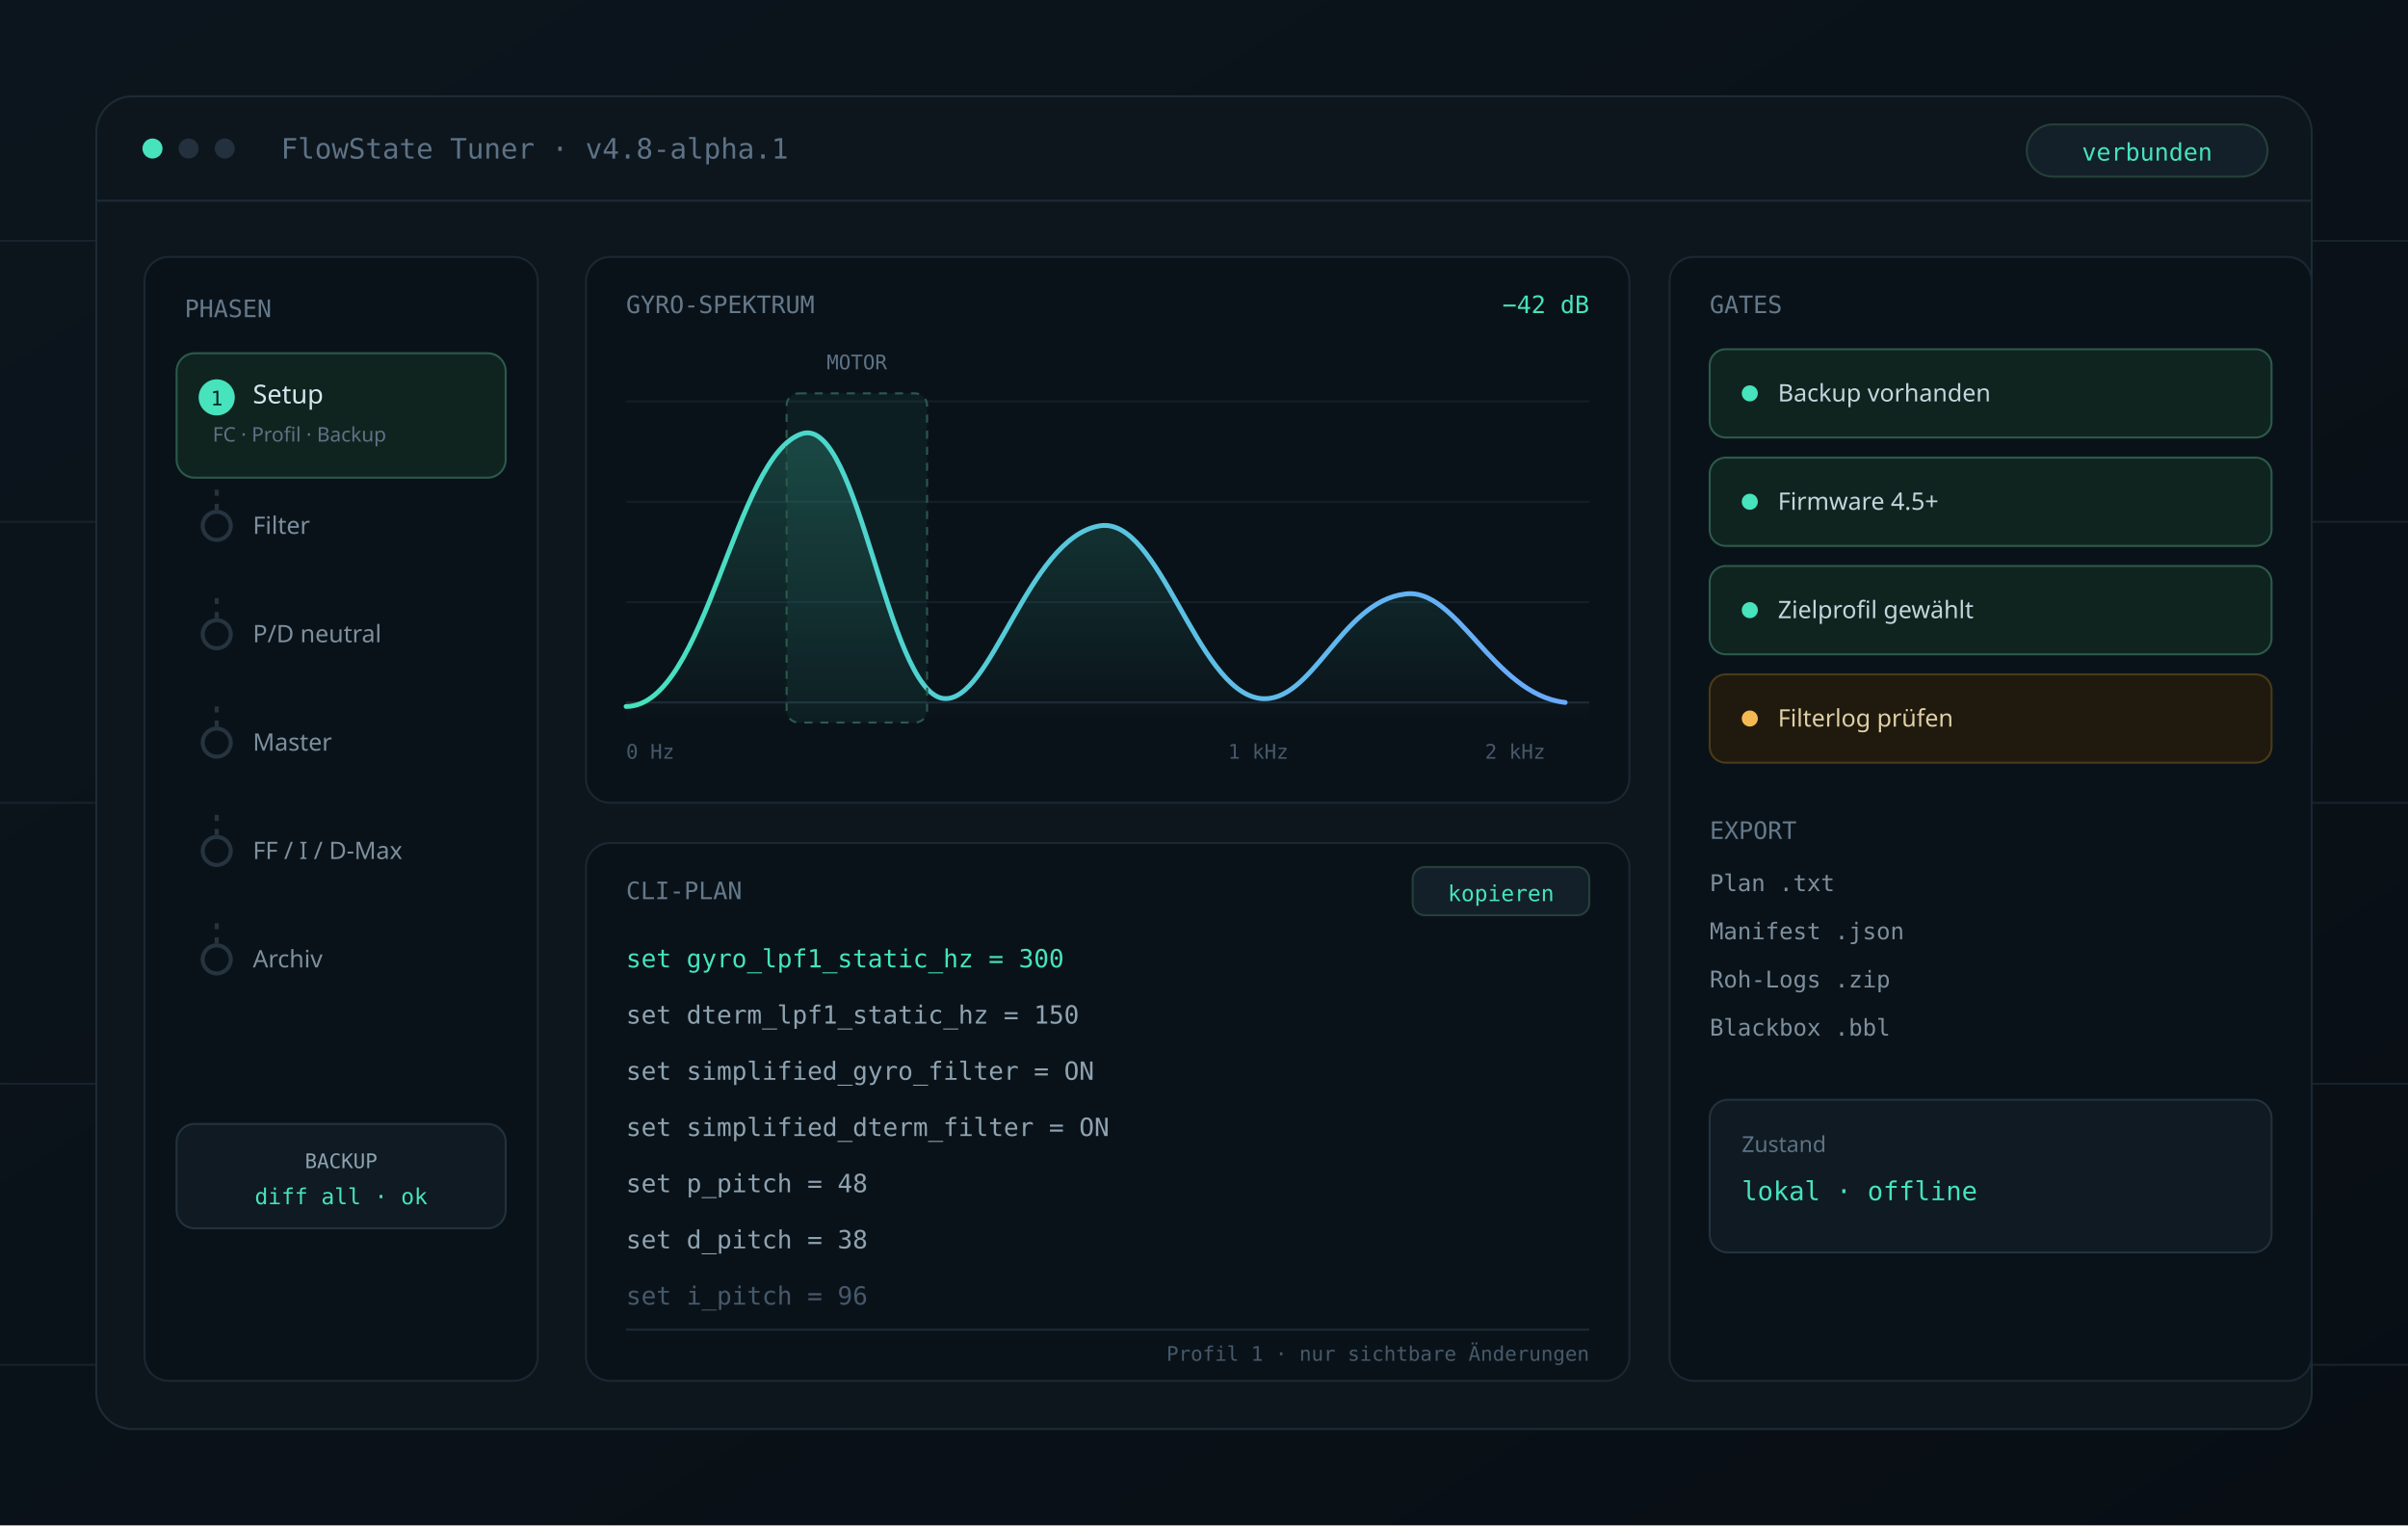
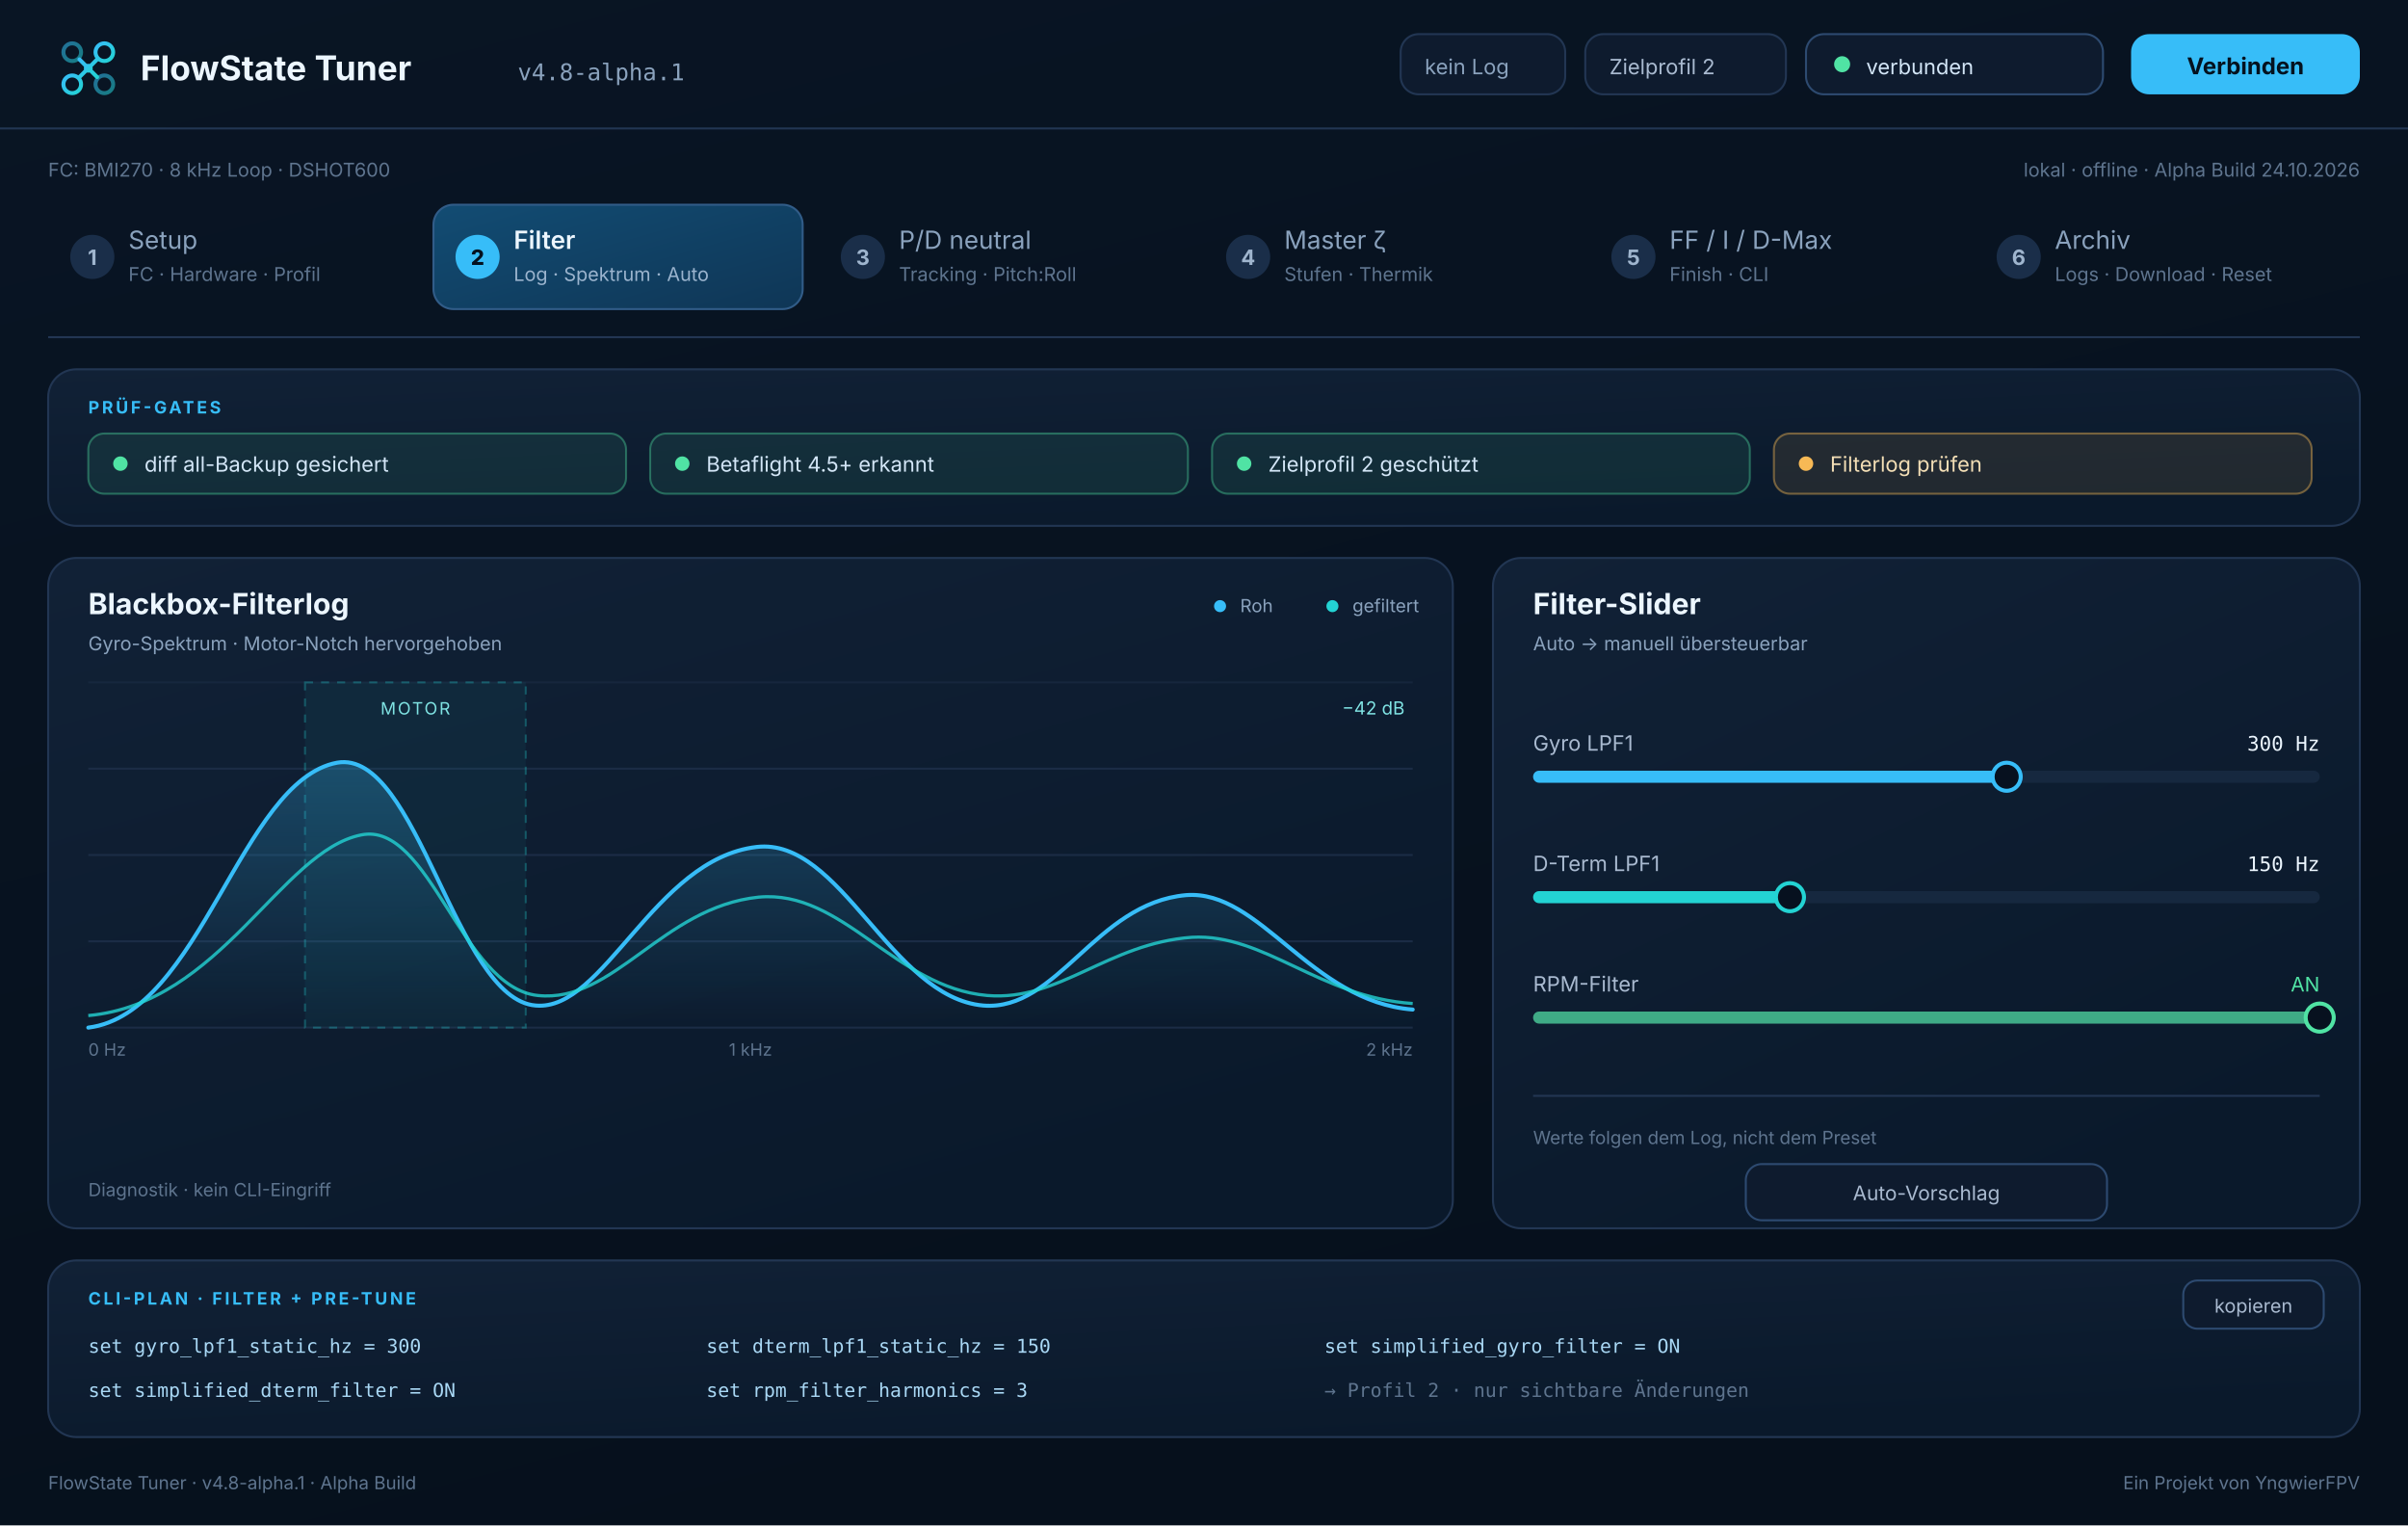
- <svg xmlns="http://www.w3.org/2000/svg" viewBox="0 0 1200 760" role="img" aria-label="Schematische Darstellung des FlowState Tuner: Phasenleiste, Log-Kurven und CLI-Plan">
+ <svg xmlns="http://www.w3.org/2000/svg" viewBox="0 0 1200 760" role="img" aria-label="Ansicht des FlowState Tuner: Phasenleiste, Prüf-Gates, Gyro-Spektrum, Filter-Slider und CLI-Plan">
  <defs>
-     <linearGradient id="tbg" x1="0" y1="0" x2="1" y2="1">
-       <stop offset="0" stop-color="#0c151d" />
-       <stop offset="1" stop-color="#080e14" />
+     <linearGradient id="tbg" x1="0" y1="0" x2="0.4" y2="1">
+       <stop offset="0" stop-color="#091524" />
+       <stop offset="1" stop-color="#06101c" />
+     </linearGradient>
+     <linearGradient id="tcard" x1="0" y1="0" x2="0.6" y2="1">
+       <stop offset="0" stop-color="#112136" />
+       <stop offset="1" stop-color="#0a192b" />
    </linearGradient>
    <linearGradient id="tcurve" x1="0" y1="0" x2="1" y2="0">
-       <stop offset="0" stop-color="#46e3bd" />
-       <stop offset="1" stop-color="#6aa9ff" />
+       <stop offset="0" stop-color="#37bdf8" />
+       <stop offset="1" stop-color="#23d3d3" />
    </linearGradient>
    <linearGradient id="tfill" x1="0" y1="0" x2="0" y2="1">
-       <stop offset="0" stop-color="#46e3bd" stop-opacity=".22" />
-       <stop offset="1" stop-color="#46e3bd" stop-opacity="0" />
+       <stop offset="0" stop-color="#37bdf8" stop-opacity="0.26" />
+       <stop offset="1" stop-color="#37bdf8" stop-opacity="0" />
+     </linearGradient>
+     <linearGradient id="tmark" x1="0" y1="0" x2="1" y2="1">
+       <stop offset="0" stop-color="#37bdf8" />
+       <stop offset="1" stop-color="#23d3d3" />
+     </linearGradient>
+     <linearGradient id="tactive" x1="0" y1="0" x2="1" y2="1">
+       <stop offset="0" stop-color="#124c73" />
+       <stop offset="1" stop-color="#0f3656" />
    </linearGradient>
  </defs>
  <rect width="1200" height="760" fill="url(#tbg)" />
-   <g stroke="#16222c" stroke-width="1">
-     <path d="M0 120h1200M0 260h1200M0 400h1200M0 540h1200M0 680h1200" />
+   <g>
+     <path d="M0 64h1200" stroke="#223653" stroke-width="1" />
+     <g fill="none" stroke="url(#tmark)" stroke-width="2" stroke-linecap="round">
+       <circle cx="36" cy="26" r="4.4" opacity="0.55" />
+       <circle cx="52" cy="26" r="4.4" />
+       <circle cx="36" cy="42" r="4.4" />
+       <circle cx="52" cy="42" r="4.4" opacity="0.55" />
+       <path d="M39.6 29.6 48.4 38.4M48.4 29.6 39.6 38.4" />
+     </g>
+     <circle cx="44" cy="34" r="2.2" fill="url(#tmark)" />
+     <text x="70" y="40" fill="#ecf6ff" font-family="Inter, Segoe UI, Arial, sans-serif" font-size="17" font-weight="700">FlowState Tuner</text>
+     <text x="258" y="40" fill="#8aa2bd" font-family="ui-monospace, Menlo, Consolas, monospace" font-size="11.5">v4.8-alpha.1</text>
+     <rect x="698" y="17" width="82" height="30" rx="9" fill="#0e1b2e" stroke="#223653" />
+     <text x="710" y="37" fill="#8aa2bd" font-family="Inter, Segoe UI, Arial, sans-serif" font-size="10.5">kein Log</text>
+     <rect x="790" y="17" width="100" height="30" rx="9" fill="#0e1b2e" stroke="#223653" />
+     <text x="802" y="37" fill="#a9bad0" font-family="Inter, Segoe UI, Arial, sans-serif" font-size="10.5">Zielprofil 2</text>
+     <rect x="900" y="17" width="148" height="30" rx="9" fill="#0e1b2e" stroke="#2d4a70" />
+     <circle cx="918" cy="32" r="4" fill="#50e3a4" />
+     <text x="930" y="37" fill="#d3e6f7" font-family="Inter, Segoe UI, Arial, sans-serif" font-size="10.5">verbunden</text>
+     <rect x="1062" y="17" width="114" height="30" rx="9" fill="#37bdf8" />
+     <text x="1119" y="37" fill="#04121f" font-family="Inter, Segoe UI, Arial, sans-serif" font-size="11.5" font-weight="700" text-anchor="middle">Verbinden</text>
+     <text x="24" y="88" fill="#5e748e" font-family="Inter, Segoe UI, Arial, sans-serif" font-size="9.5">FC: BMI270 · 8 kHz Loop · DSHOT600</text>
+     <text x="1176" y="88" fill="#5e748e" font-family="Inter, Segoe UI, Arial, sans-serif" font-size="9.5" text-anchor="end">lokal · offline · Alpha Build 24.10.2026</text>
  </g>
-   <g>
-     <rect x="48" y="48" width="1104" height="664" rx="18" fill="#0d151d" stroke="#1d2b36" />
-     <path d="M48 100h1104" stroke="#1d2b36" />
-     <circle cx="76" cy="74" r="5" fill="#46e3bd" />
-     <circle cx="94" cy="74" r="5" fill="#22313d" />
-     <circle cx="112" cy="74" r="5" fill="#22313d" />
-     <text x="140" y="79" fill="#5d7285" font-family="monospace" font-size="14">FlowState Tuner · v4.8-alpha.1</text>
-     <rect x="1010" y="62" width="120" height="26" rx="13" fill="#132029" stroke="#254038" />
-     <text x="1070" y="80" fill="#46e3bd" font-family="monospace" font-size="12" text-anchor="middle">verbunden</text>
-   </g>
-   <g>
-     <rect x="72" y="128" width="196" height="560" rx="12" fill="#0a1219" stroke="#1a2833" />
-     <g font-family="monospace" font-size="12" fill="#64798a">
-       <text x="92" y="158">PHASEN</text>
+   <g font-family="Inter, Segoe UI, Arial, sans-serif">
+     <g>
+       <rect x="24" y="102" width="184" height="52" rx="10" fill="none" stroke="none" />
+       <circle cx="46" cy="128" r="11" fill="#1a2e49" />
+       <text x="46" y="132" fill="#9fb5ce" font-size="10.5" font-weight="700" text-anchor="middle">1</text>
+       <text x="64" y="124" fill="#8aa2bd" font-size="12.5">Setup</text>
+       <text x="64" y="140" fill="#5e748e" font-size="9.5">FC · Hardware · Profil</text>
    </g>
    <g>
-       <rect x="88" y="176" width="164" height="62" rx="9" fill="#10241f" stroke="#2b5a4b" />
-       <circle cx="108" cy="198" r="9" fill="#46e3bd" />
-       <text x="108" y="202" fill="#06231c" font-family="monospace" font-size="10" text-anchor="middle">1</text>
-       <text x="126" y="201" fill="#d6e6ee" font-family="sans-serif" font-size="13">Setup</text>
-       <text x="106" y="220" fill="#5d7285" font-family="sans-serif" font-size="10">FC · Profil · Backup</text>
+       <rect x="216" y="102" width="184" height="52" rx="10" fill="url(#tactive)" stroke="#315c88" />
+       <circle cx="238" cy="128" r="11" fill="#37bdf8" />
+       <text x="238" y="132" fill="#04121f" font-size="10.5" font-weight="800" text-anchor="middle">2</text>
+       <text x="256" y="124" fill="#ecf6ff" font-size="12.5" font-weight="600">Filter</text>
+       <text x="256" y="140" fill="#9bb4ce" font-size="9.5">Log · Spektrum · Auto</text>
    </g>
-     <g font-family="sans-serif" font-size="12" fill="#7d8f9d">
-       <circle cx="108" cy="262" r="7" fill="none" stroke="#26343f" stroke-width="2" />
-       <text x="126" y="266">Filter</text>
-       <circle cx="108" cy="316" r="7" fill="none" stroke="#26343f" stroke-width="2" />
-       <text x="126" y="320">P/D neutral</text>
-       <circle cx="108" cy="370" r="7" fill="none" stroke="#26343f" stroke-width="2" />
-       <text x="126" y="374">Master</text>
-       <circle cx="108" cy="424" r="7" fill="none" stroke="#26343f" stroke-width="2" />
-       <text x="126" y="428">FF / I / D-Max</text>
-       <circle cx="108" cy="478" r="7" fill="none" stroke="#26343f" stroke-width="2" />
-       <text x="126" y="482">Archiv</text>
+     <g>
+       <circle cx="430" cy="128" r="11" fill="#1a2e49" />
+       <text x="430" y="132" fill="#9fb5ce" font-size="10.5" font-weight="700" text-anchor="middle">3</text>
+       <text x="448" y="124" fill="#8aa2bd" font-size="12.5">P/D neutral</text>
+       <text x="448" y="140" fill="#5e748e" font-size="9.5">Tracking · Pitch:Roll</text>
    </g>
-     <path d="M108 244v14M108 298v14M108 352v14M108 406v14M108 460v14" stroke="#26343f" stroke-width="2" stroke-dasharray="3 4" />
-     <rect x="88" y="560" width="164" height="52" rx="9" fill="#0f1a22" stroke="#22323d" />
-     <text x="170" y="582" fill="#8ea3b1" font-family="monospace" font-size="10" text-anchor="middle">BACKUP</text>
-     <text x="170" y="600" fill="#46e3bd" font-family="monospace" font-size="11" text-anchor="middle">diff all · ok</text>
+     <g>
+       <circle cx="622" cy="128" r="11" fill="#1a2e49" />
+       <text x="622" y="132" fill="#9fb5ce" font-size="10.5" font-weight="700" text-anchor="middle">4</text>
+       <text x="640" y="124" fill="#8aa2bd" font-size="12.5">Master ζ</text>
+       <text x="640" y="140" fill="#5e748e" font-size="9.5">Stufen · Thermik</text>
+     </g>
+     <g>
+       <circle cx="814" cy="128" r="11" fill="#1a2e49" />
+       <text x="814" y="132" fill="#9fb5ce" font-size="10.5" font-weight="700" text-anchor="middle">5</text>
+       <text x="832" y="124" fill="#8aa2bd" font-size="12.5">FF / I / D-Max</text>
+       <text x="832" y="140" fill="#5e748e" font-size="9.5">Finish · CLI</text>
+     </g>
+     <g>
+       <circle cx="1006" cy="128" r="11" fill="#1a2e49" />
+       <text x="1006" y="132" fill="#9fb5ce" font-size="10.5" font-weight="700" text-anchor="middle">6</text>
+       <text x="1024" y="124" fill="#8aa2bd" font-size="12.5">Archiv</text>
+       <text x="1024" y="140" fill="#5e748e" font-size="9.5">Logs · Download · Reset</text>
+     </g>
+     <path d="M24 168h1152" stroke="#223653" stroke-width="1" />
  </g>
-   <g>
-     <rect x="292" y="128" width="520" height="272" rx="12" fill="#0a1219" stroke="#1a2833" />
-     <text x="312" y="156" fill="#64798a" font-family="monospace" font-size="12">GYRO-SPEKTRUM</text>
-     <text x="792" y="156" fill="#46e3bd" font-family="monospace" font-size="12" text-anchor="end">−42 dB</text>
-     <path d="M312 350h480" stroke="#1c2a35" />
-     <path d="M312 200h480M312 250h480M312 300h480" stroke="#131f28" />
-     <path d="M312 352 C 352 352 366 226 400 216 C 428 208 442 344 470 348 C 494 351 512 268 548 262 C 578 257 596 344 628 348 C 654 351 668 300 700 296 C 726 292 744 346 780 350 L 792 350 L 792 360 L 312 360 Z" fill="url(#tfill)" />
-     <path d="M312 352 C 352 352 366 226 400 216 C 428 208 442 344 470 348 C 494 351 512 268 548 262 C 578 257 596 344 628 348 C 654 351 668 300 700 296 C 726 292 744 346 780 350" fill="none" stroke="url(#tcurve)" stroke-width="2.4" stroke-linecap="round" />
-     <rect x="392" y="196" width="70" height="164" rx="6" fill="#46e3bd" fill-opacity=".06" stroke="#2b5a4b" stroke-dasharray="4 4" />
-     <text x="427" y="184" fill="#5d7285" font-family="monospace" font-size="10" text-anchor="middle">MOTOR</text>
-     <g font-family="monospace" font-size="10" fill="#46596a">
-       <text x="312" y="378">0 Hz</text>
-       <text x="612" y="378">1 kHz</text>
-       <text x="740" y="378">2 kHz</text>
+   <g font-family="Inter, Segoe UI, Arial, sans-serif">
+     <rect x="24" y="184" width="1152" height="78" rx="14" fill="url(#tcard)" stroke="#223653" />
+     <text x="44" y="206" fill="#37bdf8" font-size="8.5" letter-spacing="1.3" font-weight="700">PRÜF-GATES</text>
+     <g>
+       <rect x="44" y="216" width="268" height="30" rx="8" fill="#50e3a4" fill-opacity="0.09" stroke="#50e3a4" stroke-opacity="0.38" />
+       <circle cx="60" cy="231" r="3.6" fill="#50e3a4" />
+       <text x="72" y="235" fill="#d3e6f7" font-size="10.5">diff all-Backup gesichert</text>
+     </g>
+     <g>
+       <rect x="324" y="216" width="268" height="30" rx="8" fill="#50e3a4" fill-opacity="0.09" stroke="#50e3a4" stroke-opacity="0.38" />
+       <circle cx="340" cy="231" r="3.6" fill="#50e3a4" />
+       <text x="352" y="235" fill="#d3e6f7" font-size="10.5">Betaflight 4.5+ erkannt</text>
+     </g>
+     <g>
+       <rect x="604" y="216" width="268" height="30" rx="8" fill="#50e3a4" fill-opacity="0.09" stroke="#50e3a4" stroke-opacity="0.38" />
+       <circle cx="620" cy="231" r="3.6" fill="#50e3a4" />
+       <text x="632" y="235" fill="#d3e6f7" font-size="10.5">Zielprofil 2 geschützt</text>
+     </g>
+     <g>
+       <rect x="884" y="216" width="268" height="30" rx="8" fill="#f7b955" fill-opacity="0.10" stroke="#f7b955" stroke-opacity="0.42" />
+       <circle cx="900" cy="231" r="3.6" fill="#f7b955" />
+       <text x="912" y="235" fill="#f4dfb6" font-size="10.5">Filterlog prüfen</text>
    </g>
  </g>
-   <g>
-     <rect x="292" y="420" width="520" height="268" rx="12" fill="#0a1219" stroke="#1a2833" />
-     <text x="312" y="448" fill="#64798a" font-family="monospace" font-size="12">CLI-PLAN</text>
-     <rect x="704" y="432" width="88" height="24" rx="6" fill="#132029" stroke="#254038" />
-     <text x="748" y="449" fill="#46e3bd" font-family="monospace" font-size="11" text-anchor="middle">kopieren</text>
-     <g font-family="monospace" font-size="12.5">
-       <text x="312" y="482" fill="#46e3bd">set gyro_lpf1_static_hz = 300</text>
-       <text x="312" y="510" fill="#8ea3b1">set dterm_lpf1_static_hz = 150</text>
-       <text x="312" y="538" fill="#8ea3b1">set simplified_gyro_filter = ON</text>
-       <text x="312" y="566" fill="#8ea3b1">set simplified_dterm_filter = ON</text>
-       <text x="312" y="594" fill="#8ea3b1">set p_pitch = 48</text>
-       <text x="312" y="622" fill="#8ea3b1">set d_pitch = 38</text>
-       <text x="312" y="650" fill="#46596a">set i_pitch = 96</text>
+   <g font-family="Inter, Segoe UI, Arial, sans-serif">
+     <rect x="24" y="278" width="700" height="334" rx="14" fill="url(#tcard)" stroke="#223653" />
+     <text x="44" y="306" fill="#ecf6ff" font-size="14.5" font-weight="700">Blackbox-Filterlog</text>
+     <text x="44" y="324" fill="#8aa2bd" font-size="9.5">Gyro-Spektrum · Motor-Notch hervorgehoben</text>
+     <g font-size="9" fill="#8aa2bd" text-anchor="end">
+       <circle cx="608" cy="302" r="3" fill="#37bdf8" />
+       <text x="618" y="305" text-anchor="start">Roh</text>
+       <circle cx="664" cy="302" r="3" fill="#23d3d3" />
+       <text x="674" y="305" text-anchor="start">gefiltert</text>
    </g>
-     <rect x="312" y="662" width="480" height="1" fill="#1c2a35" />
-     <text x="792" y="678" fill="#46596a" font-family="monospace" font-size="10" text-anchor="end">Profil 1 · nur sichtbare Änderungen</text>
+     <g stroke="#1b2c45" stroke-width="1">
+       <path d="M44 512h660M44 469h660M44 426h660M44 383h660" />
+       <path d="M44 340h660" stroke-opacity="0.6" />
+     </g>
+     <rect x="152" y="340" width="110" height="172" fill="#23d3d3" fill-opacity="0.06" stroke="#23d3d3" stroke-opacity="0.30" stroke-dasharray="4 4" />
+     <text x="207" y="356" fill="#7fe3e3" font-size="8.5" letter-spacing="0.9" text-anchor="middle">MOTOR</text>
+     <path d="M44 512 C 100 505 120 389 168 380 C 208 373 227 498 267 501 C 301 504 326 428 377 422 C 419 417 444 497 490 501 C 527 504 546 450 591 446 C 628 443 653 499 704 503 L 704 512 Z" fill="url(#tfill)" />
+     <path d="M44 512 C 100 505 120 389 168 380 C 208 373 227 498 267 501 C 301 504 326 428 377 422 C 419 417 444 497 490 501 C 527 504 546 450 591 446 C 628 443 653 499 704 503" fill="none" stroke="#37bdf8" stroke-width="2" stroke-linecap="round" />
+     <path d="M44 506 C 110 500 140 424 180 416 C 214 409 230 492 268 496 C 306 500 330 452 378 447 C 420 443 446 492 492 496 C 528 499 552 470 594 467 C 630 465 658 497 704 500" fill="none" stroke="#23d3d3" stroke-width="1.6" stroke-opacity="0.8" />
+     <text x="700" y="356" fill="#7fe3e3" font-size="9" text-anchor="end">−42 dB</text>
+     <g font-size="8.5" fill="#5e748e">
+       <text x="44" y="526">0 Hz</text>
+       <text x="374" y="526" text-anchor="middle">1 kHz</text>
+       <text x="704" y="526" text-anchor="end">2 kHz</text>
+     </g>
+     <text x="44" y="596" fill="#5e748e" font-size="9">Diagnostik · kein CLI-Eingriff</text>
  </g>
-   <g>
-     <rect x="832" y="128" width="320" height="560" rx="12" fill="#0a1219" stroke="#1a2833" />
-     <text x="852" y="156" fill="#64798a" font-family="monospace" font-size="12">GATES</text>
-     <g font-family="sans-serif" font-size="12">
-       <g>
-         <rect x="852" y="174" width="280" height="44" rx="8" fill="#10241f" stroke="#2b5a4b" />
-         <circle cx="872" cy="196" r="4" fill="#46e3bd" />
-         <text x="886" y="200" fill="#c3d6df">Backup vorhanden</text>
-       </g>
-       <g>
-         <rect x="852" y="228" width="280" height="44" rx="8" fill="#10241f" stroke="#2b5a4b" />
-         <circle cx="872" cy="250" r="4" fill="#46e3bd" />
-         <text x="886" y="254" fill="#c3d6df">Firmware 4.5+</text>
-       </g>
-       <g>
-         <rect x="852" y="282" width="280" height="44" rx="8" fill="#10241f" stroke="#2b5a4b" />
-         <circle cx="872" cy="304" r="4" fill="#46e3bd" />
-         <text x="886" y="308" fill="#c3d6df">Zielprofil gewählt</text>
-       </g>
-       <g>
-         <rect x="852" y="336" width="280" height="44" rx="8" fill="#1f1a0d" stroke="#4a3a1a" />
-         <circle cx="872" cy="358" r="4" fill="#f5b954" />
-         <text x="886" y="362" fill="#e0cfa8">Filterlog prüfen</text>
-       </g>
+   <g font-family="Inter, Segoe UI, Arial, sans-serif">
+     <rect x="744" y="278" width="432" height="334" rx="14" fill="url(#tcard)" stroke="#223653" />
+     <text x="764" y="306" fill="#ecf6ff" font-size="14.5" font-weight="700">Filter-Slider</text>
+     <text x="764" y="324" fill="#8aa2bd" font-size="9.5">Auto → manuell übersteuerbar</text>
+     <g font-size="10.5">
+       <text x="764" y="374" fill="#a9bad0">Gyro LPF1</text>
+       <text x="1156" y="374" fill="#ecf6ff" text-anchor="end" font-family="ui-monospace, Menlo, Consolas, monospace" font-size="10">300 Hz</text>
+       <rect x="764" y="384" width="392" height="6" rx="3" fill="#16283f" />
+       <rect x="764" y="384" width="236" height="6" rx="3" fill="#37bdf8" />
+       <circle cx="1000" cy="387" r="7" fill="#07111f" stroke="#37bdf8" stroke-width="2" />
+       <text x="764" y="434" fill="#a9bad0">D-Term LPF1</text>
+       <text x="1156" y="434" fill="#ecf6ff" text-anchor="end" font-family="ui-monospace, Menlo, Consolas, monospace" font-size="10">150 Hz</text>
+       <rect x="764" y="444" width="392" height="6" rx="3" fill="#16283f" />
+       <rect x="764" y="444" width="128" height="6" rx="3" fill="#23d3d3" />
+       <circle cx="892" cy="447" r="7" fill="#07111f" stroke="#23d3d3" stroke-width="2" />
+       <text x="764" y="494" fill="#a9bad0">RPM-Filter</text>
+       <text x="1156" y="494" fill="#50e3a4" text-anchor="end" font-size="10">AN</text>
+       <rect x="764" y="504" width="392" height="6" rx="3" fill="#16283f" />
+       <rect x="764" y="504" width="392" height="6" rx="3" fill="#50e3a4" fill-opacity="0.7" />
+       <circle cx="1156" cy="507" r="7" fill="#07111f" stroke="#50e3a4" stroke-width="2" />
    </g>
-     <text x="852" y="418" fill="#64798a" font-family="monospace" font-size="12">EXPORT</text>
-     <g font-family="monospace" font-size="11.5" fill="#7d8f9d">
-       <text x="852" y="444">Plan .txt</text>
-       <text x="852" y="468">Manifest .json</text>
-       <text x="852" y="492">Roh-Logs .zip</text>
-       <text x="852" y="516">Blackbox .bbl</text>
+     <path d="M764 546h392" stroke="#223653" />
+     <text x="764" y="570" fill="#5e748e" font-size="9">Werte folgen dem Log, nicht dem Preset</text>
+     <rect x="870" y="580" width="180" height="28" rx="8" fill="#0e1b2e" stroke="#2d4a70" />
+     <text x="960" y="598" fill="#a9bad0" font-size="10" text-anchor="middle">Auto-Vorschlag</text>
+   </g>
+   <g font-family="Inter, Segoe UI, Arial, sans-serif">
+     <rect x="24" y="628" width="1152" height="88" rx="14" fill="url(#tcard)" stroke="#223653" />
+     <text x="44" y="650" fill="#37bdf8" font-size="8.5" letter-spacing="1.3" font-weight="700">CLI-PLAN · FILTER + PRE-TUNE</text>
+     <rect x="1088" y="638" width="70" height="24" rx="7" fill="#0e1b2e" stroke="#2d4a70" />
+     <text x="1123" y="654" fill="#a9bad0" font-size="9.5" text-anchor="middle">kopieren</text>
+     <g font-family="ui-monospace, Menlo, Consolas, monospace" font-size="9.5" fill="#a9d8f5">
+       <text x="44" y="674">set gyro_lpf1_static_hz = 300</text>
+       <text x="352" y="674">set dterm_lpf1_static_hz = 150</text>
+       <text x="660" y="674">set simplified_gyro_filter = ON</text>
+       <text x="44" y="696">set simplified_dterm_filter = ON</text>
+       <text x="352" y="696">set rpm_filter_harmonics = 3</text>
+       <text x="660" y="696" fill="#5e748e">→ Profil 2 · nur sichtbare Änderungen</text>
    </g>
-     <rect x="852" y="548" width="280" height="76" rx="9" fill="#0f1a22" stroke="#22323d" />
-     <text x="868" y="574" fill="#5d7285" font-family="sans-serif" font-size="11">Zustand</text>
-     <text x="868" y="598" fill="#46e3bd" font-family="monospace" font-size="13">lokal · offline</text>
  </g>
+   <text x="24" y="742" fill="#5e748e" font-family="Inter, Segoe UI, Arial, sans-serif" font-size="9">FlowState Tuner · v4.8-alpha.1 · Alpha Build</text>
+   <text x="1176" y="742" fill="#5e748e" font-family="Inter, Segoe UI, Arial, sans-serif" font-size="9" text-anchor="end">Ein Projekt von YngwierFPV</text>
</svg>
